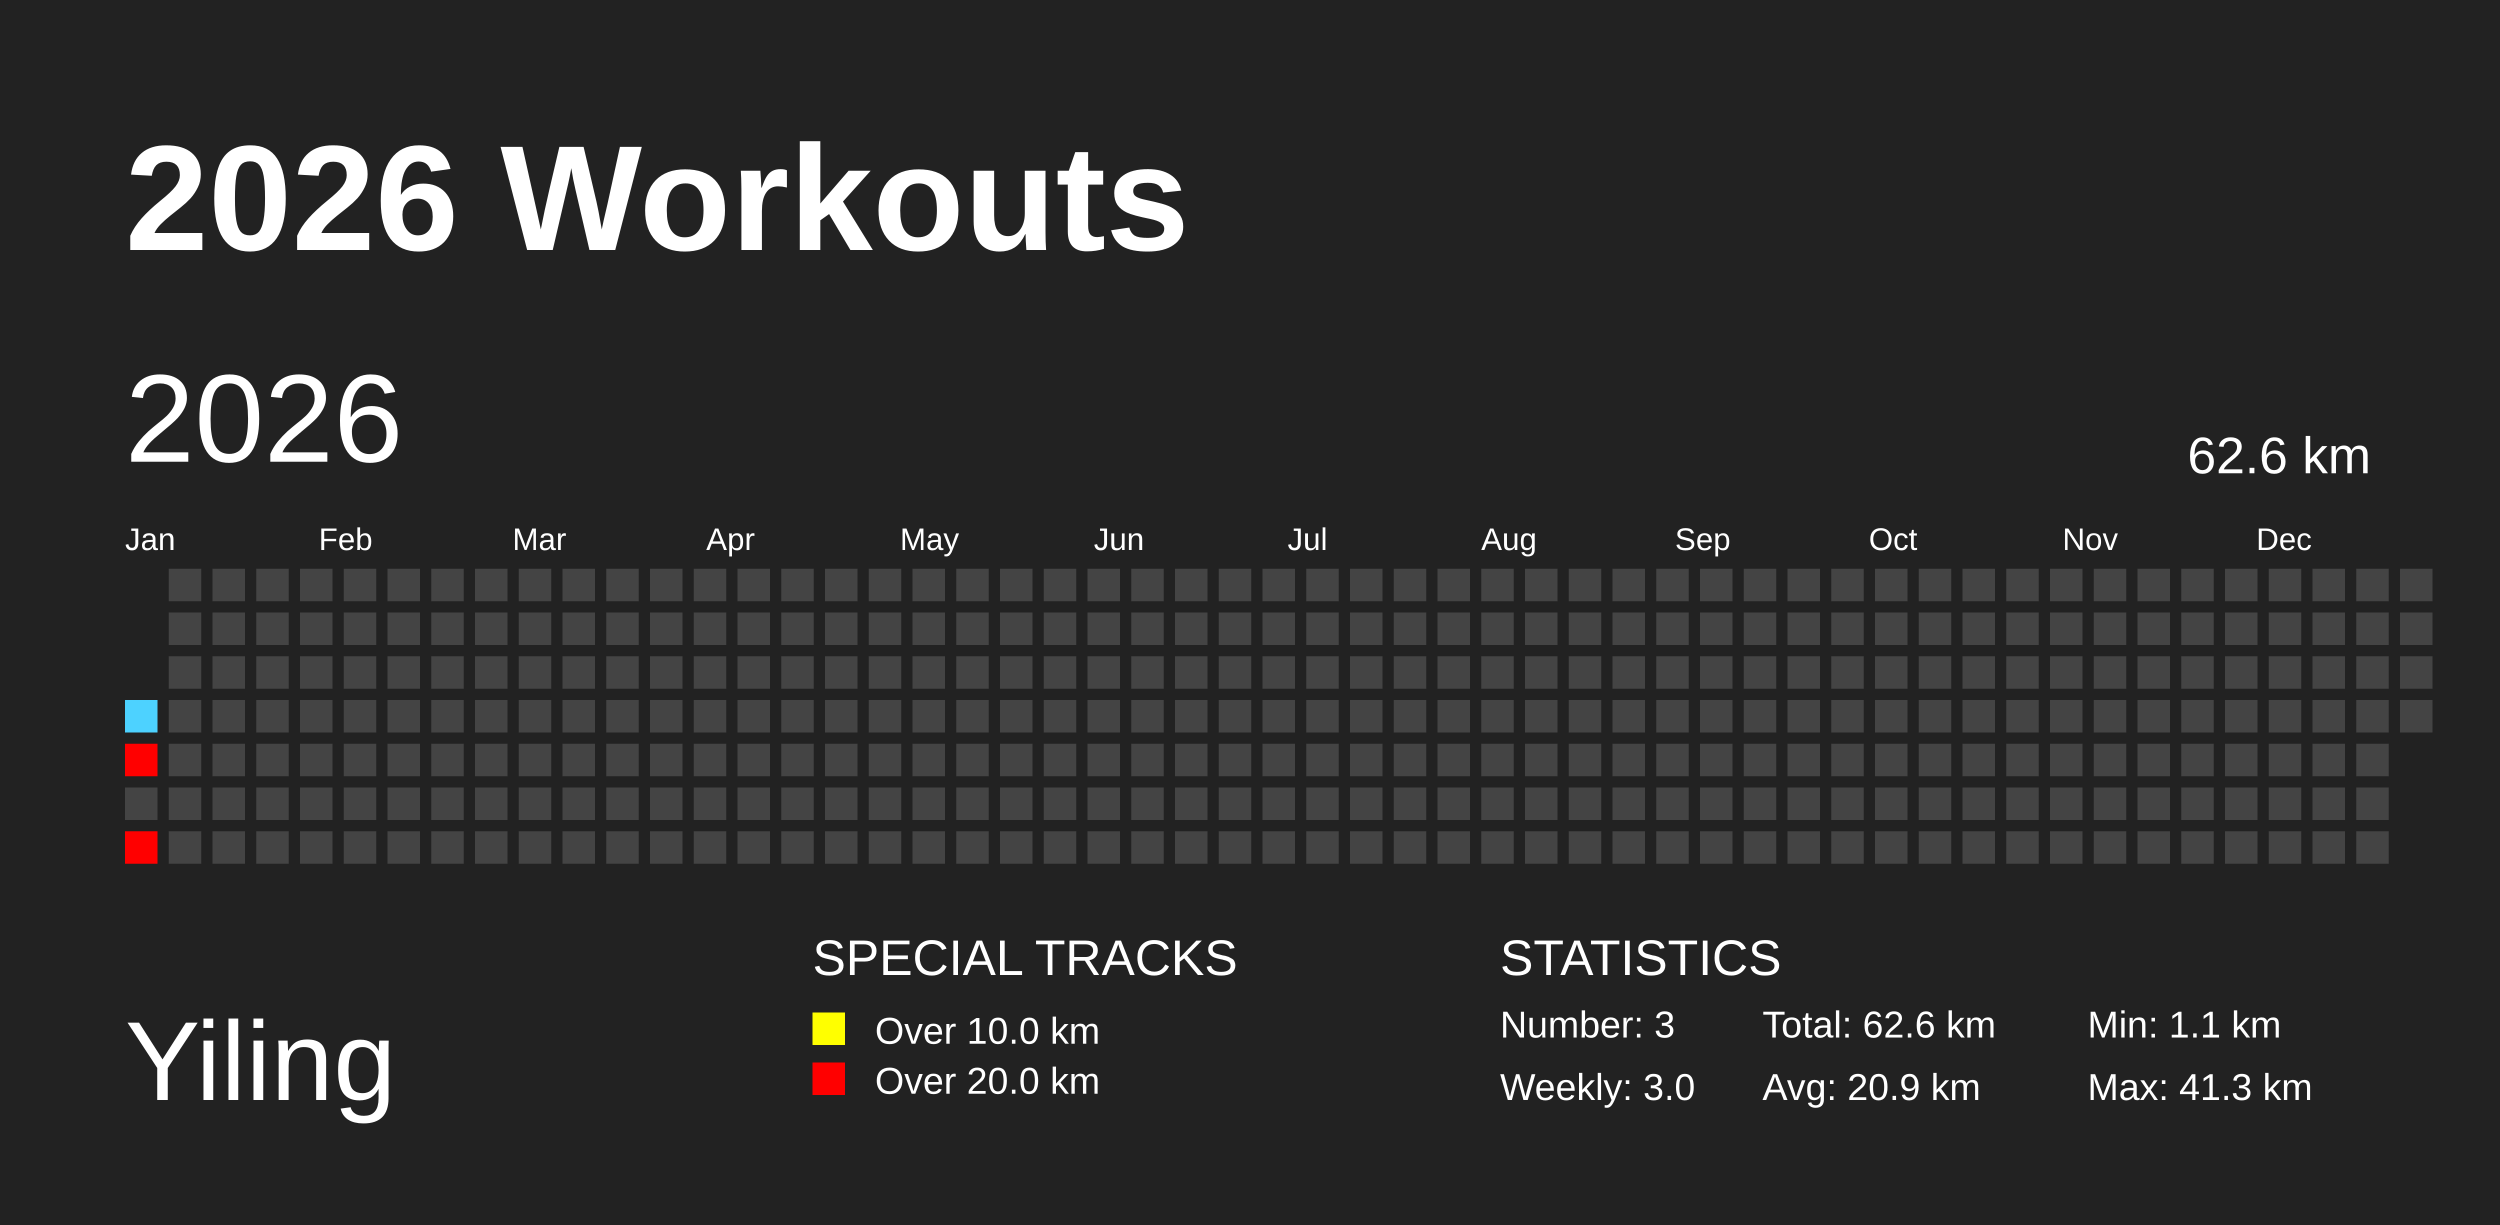
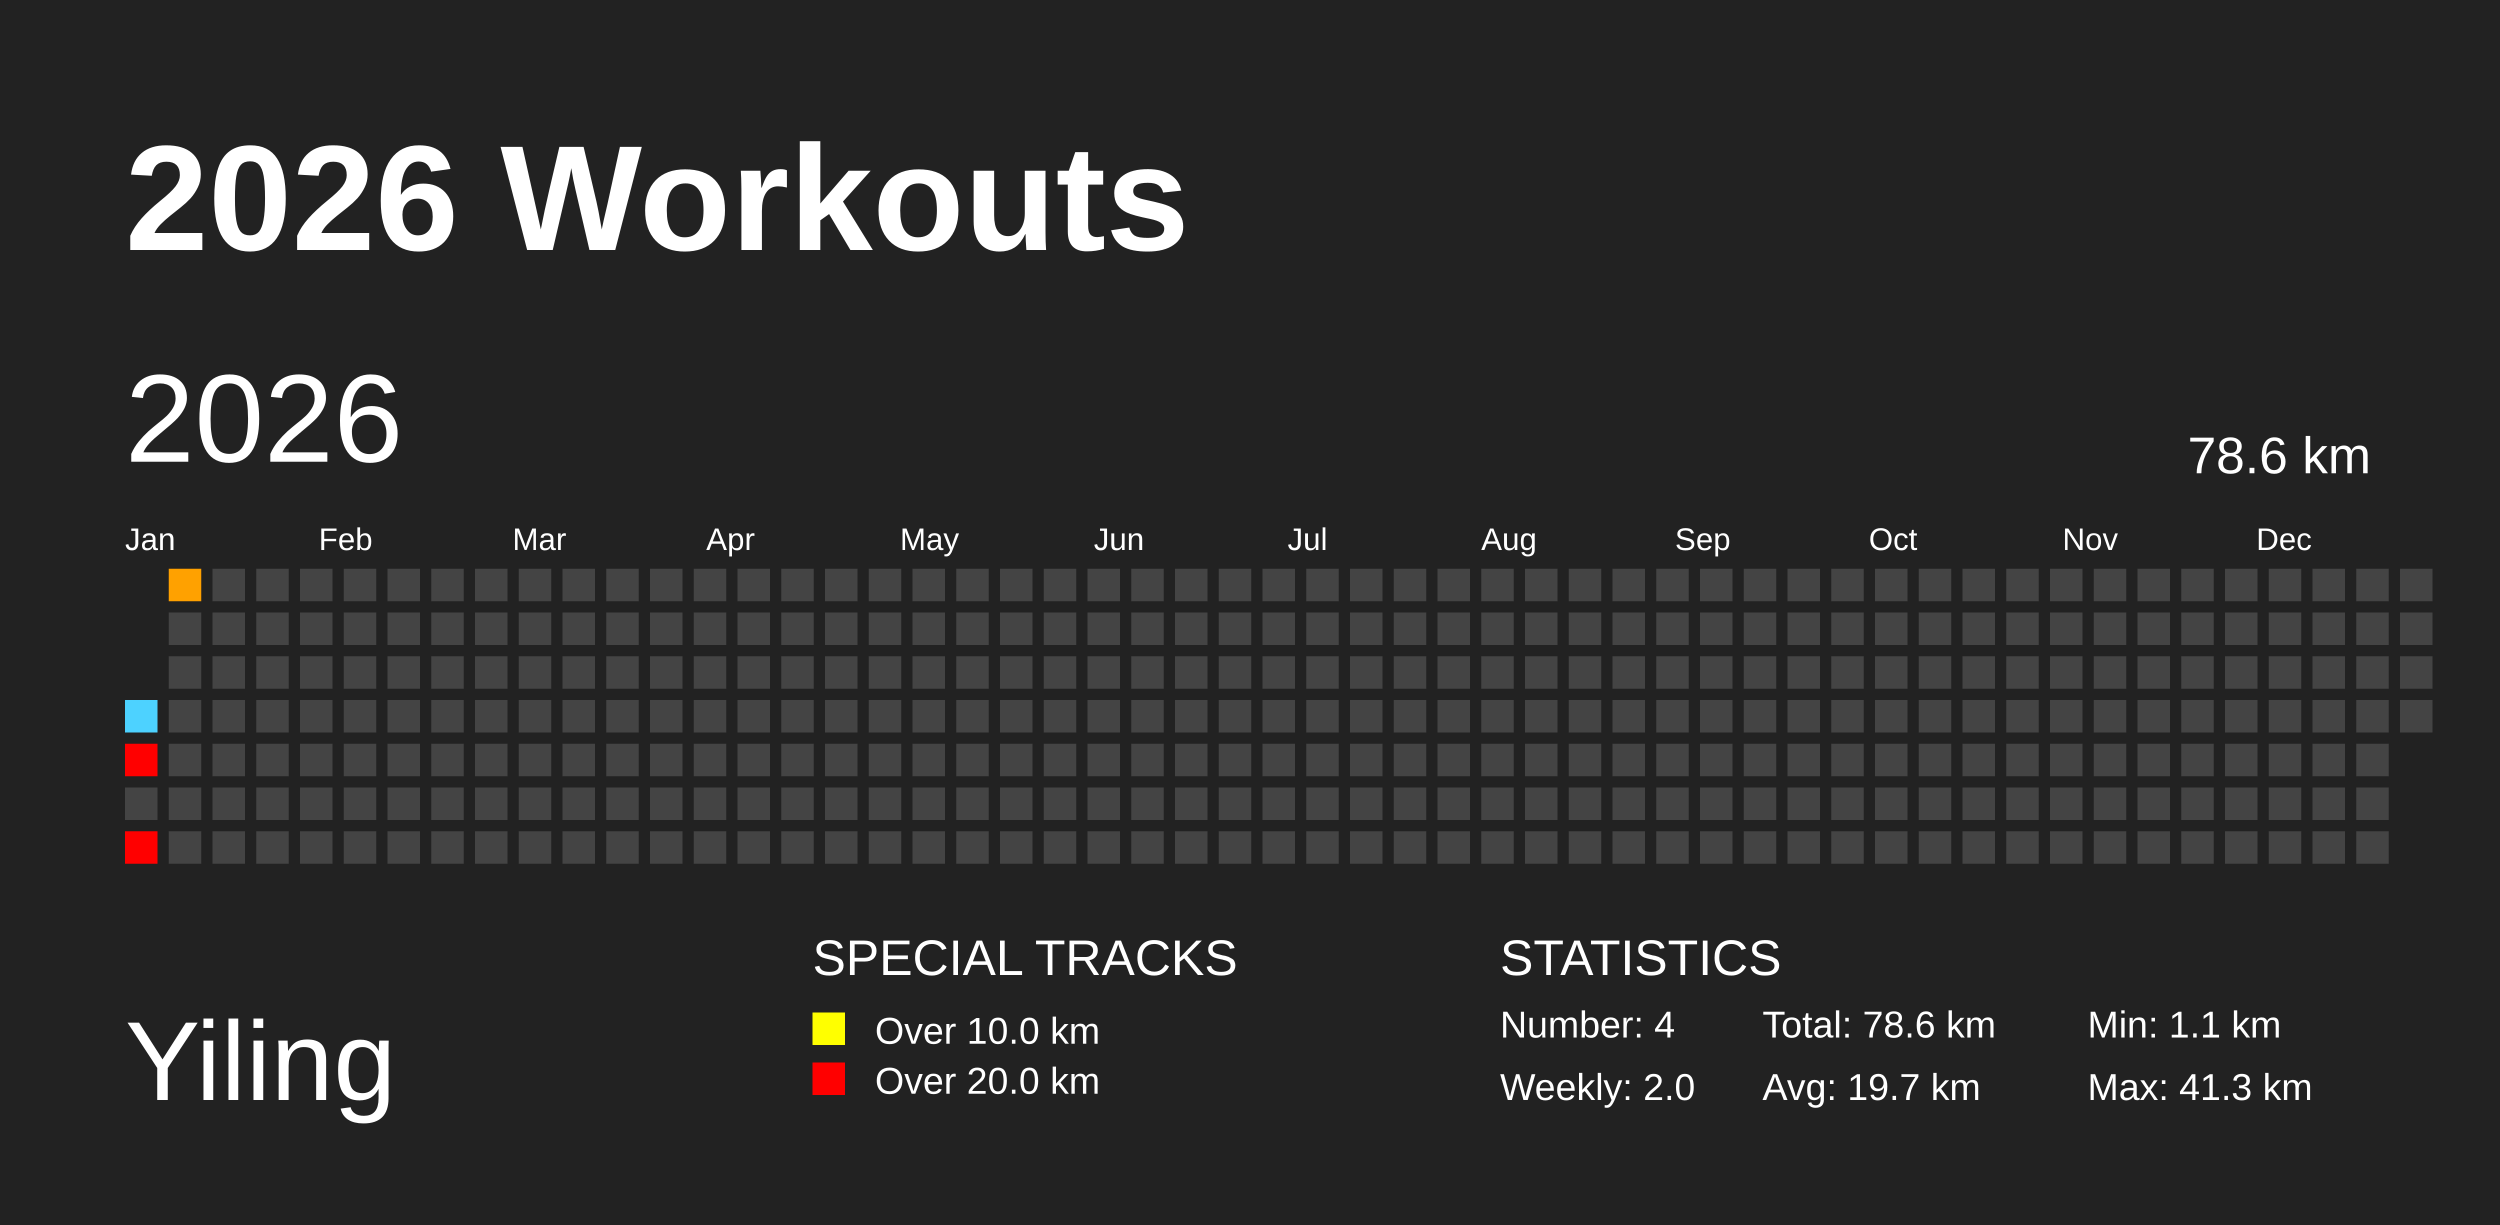
<svg xmlns="http://www.w3.org/2000/svg" baseProfile="full" height="98mm" version="1.1" viewBox="0,0,200,98" width="200mm">
  <defs />
  <rect fill="#222222" height="98" width="200" x="0" y="0" />
  <text fill="#FFFFFF" style="font-size:12px; font-family:Arial; font-weight:bold;" x="10" y="20">2026 Workouts</text>
  <text fill="#FFFFFF" style="font-size:9px; font-family:Arial" x="10" y="88">Yiling</text>
  <text fill="#FFFFFF" style="font-size:4px; font-family:Arial" x="65" y="78">SPECIAL TRACKS</text>
  <rect fill="yellow" height="2.6" width="2.6" x="65" y="81" />
  <text fill="#FFFFFF" style="font-size:3px; font-family:Arial" x="70" y="83.5">Over 10.0 km</text>
  <rect fill="red" height="2.6" width="2.6" x="65" y="85" />
  <text fill="#FFFFFF" style="font-size:3px; font-family:Arial" x="70" y="87.5">Over 20.0 km</text>
  <text fill="#FFFFFF" style="font-size:4px; font-family:Arial" x="120" y="78">STATISTICS</text>
-   <text fill="#FFFFFF" style="font-size:3px; font-family:Arial" x="120" y="83">Number: 3</text>
-   <text fill="#FFFFFF" style="font-size:3px; font-family:Arial" x="120" y="88">Weekly: 3.0</text>
-   <text fill="#FFFFFF" style="font-size:3px; font-family:Arial" x="141" y="83">Total: 62.6 km</text>
-   <text fill="#FFFFFF" style="font-size:3px; font-family:Arial" x="141" y="88">Avg: 20.9 km</text>
+   <text fill="#FFFFFF" style="font-size:3px; font-family:Arial" x="120" y="83">Number: 4</text>
+   <text fill="#FFFFFF" style="font-size:3px; font-family:Arial" x="120" y="88">Weekly: 2.0</text>
+   <text fill="#FFFFFF" style="font-size:3px; font-family:Arial" x="141" y="83">Total: 78.6 km</text>
+   <text fill="#FFFFFF" style="font-size:3px; font-family:Arial" x="141" y="88">Avg: 19.7 km</text>
  <text fill="#FFFFFF" style="font-size:3px; font-family:Arial" x="167" y="83">Min: 1.1 km</text>
  <text fill="#FFFFFF" style="font-size:3px; font-family:Arial" x="167" y="88">Max: 41.3 km</text>
  <text dominant-baseline="hanging" fill="#FFFFFF" style="font-size:10.0px; font-family:Arial;" x="10" y="30">2026</text>
-   <text dominant-baseline="hanging" fill="#FFFFFF" style="font-size:4.125px; font-family:Arial;" x="175" y="35">62.6 km</text>
+   <text dominant-baseline="hanging" fill="#FFFFFF" style="font-size:4.125px; font-family:Arial;" x="175" y="35">78.6 km</text>
  <text fill="#FFFFFF" style="font-size:2.5px; font-family:Arial" x="10.0" y="44">Jan</text>
  <text fill="#FFFFFF" style="font-size:2.5px; font-family:Arial" x="25.5" y="44">Feb</text>
  <text fill="#FFFFFF" style="font-size:2.5px; font-family:Arial" x="41.0" y="44">Mar</text>
  <text fill="#FFFFFF" style="font-size:2.5px; font-family:Arial" x="56.5" y="44">Apr</text>
  <text fill="#FFFFFF" style="font-size:2.5px; font-family:Arial" x="72.0" y="44">May</text>
  <text fill="#FFFFFF" style="font-size:2.5px; font-family:Arial" x="87.5" y="44">Jun</text>
  <text fill="#FFFFFF" style="font-size:2.5px; font-family:Arial" x="103.0" y="44">Jul</text>
  <text fill="#FFFFFF" style="font-size:2.5px; font-family:Arial" x="118.5" y="44">Aug</text>
  <text fill="#FFFFFF" style="font-size:2.5px; font-family:Arial" x="134.0" y="44">Sep</text>
  <text fill="#FFFFFF" style="font-size:2.5px; font-family:Arial" x="149.5" y="44">Oct</text>
  <text fill="#FFFFFF" style="font-size:2.5px; font-family:Arial" x="165.0" y="44">Nov</text>
  <text fill="#FFFFFF" style="font-size:2.5px; font-family:Arial" x="180.5" y="44">Dec</text>
  <rect fill="#4dd2ff" height="2.6" width="2.6" x="10.0" y="56.0" />
  <rect fill="red" height="2.6" width="2.6" x="10.0" y="59.5" />
  <rect fill="#444444" height="2.6" width="2.6" x="10.0" y="63.0" />
  <rect fill="red" height="2.6" width="2.6" x="10.0" y="66.5" />
-   <rect fill="#444444" height="2.6" width="2.6" x="13.5" y="45.5" />
+   <rect fill="#ffa100" height="2.6" width="2.6" x="13.5" y="45.5" />
  <rect fill="#444444" height="2.6" width="2.6" x="13.5" y="49.0" />
  <rect fill="#444444" height="2.6" width="2.6" x="13.5" y="52.5" />
  <rect fill="#444444" height="2.6" width="2.6" x="13.5" y="56.0" />
  <rect fill="#444444" height="2.6" width="2.6" x="13.5" y="59.5" />
  <rect fill="#444444" height="2.6" width="2.6" x="13.5" y="63.0" />
  <rect fill="#444444" height="2.6" width="2.6" x="13.5" y="66.5" />
  <rect fill="#444444" height="2.6" width="2.6" x="17.0" y="45.5" />
  <rect fill="#444444" height="2.6" width="2.6" x="17.0" y="49.0" />
  <rect fill="#444444" height="2.6" width="2.6" x="17.0" y="52.5" />
  <rect fill="#444444" height="2.6" width="2.6" x="17.0" y="56.0" />
  <rect fill="#444444" height="2.6" width="2.6" x="17.0" y="59.5" />
  <rect fill="#444444" height="2.6" width="2.6" x="17.0" y="63.0" />
  <rect fill="#444444" height="2.6" width="2.6" x="17.0" y="66.5" />
  <rect fill="#444444" height="2.6" width="2.6" x="20.5" y="45.5" />
  <rect fill="#444444" height="2.6" width="2.6" x="20.5" y="49.0" />
  <rect fill="#444444" height="2.6" width="2.6" x="20.5" y="52.5" />
  <rect fill="#444444" height="2.6" width="2.6" x="20.5" y="56.0" />
  <rect fill="#444444" height="2.6" width="2.6" x="20.5" y="59.5" />
  <rect fill="#444444" height="2.6" width="2.6" x="20.5" y="63.0" />
  <rect fill="#444444" height="2.6" width="2.6" x="20.5" y="66.5" />
  <rect fill="#444444" height="2.6" width="2.6" x="24.0" y="45.5" />
  <rect fill="#444444" height="2.6" width="2.6" x="24.0" y="49.0" />
  <rect fill="#444444" height="2.6" width="2.6" x="24.0" y="52.5" />
  <rect fill="#444444" height="2.6" width="2.6" x="24.0" y="56.0" />
  <rect fill="#444444" height="2.6" width="2.6" x="24.0" y="59.5" />
  <rect fill="#444444" height="2.6" width="2.6" x="24.0" y="63.0" />
  <rect fill="#444444" height="2.6" width="2.6" x="24.0" y="66.5" />
  <rect fill="#444444" height="2.6" width="2.6" x="27.5" y="45.5" />
  <rect fill="#444444" height="2.6" width="2.6" x="27.5" y="49.0" />
  <rect fill="#444444" height="2.6" width="2.6" x="27.5" y="52.5" />
  <rect fill="#444444" height="2.6" width="2.6" x="27.5" y="56.0" />
  <rect fill="#444444" height="2.6" width="2.6" x="27.5" y="59.5" />
  <rect fill="#444444" height="2.6" width="2.6" x="27.5" y="63.0" />
  <rect fill="#444444" height="2.6" width="2.6" x="27.5" y="66.5" />
  <rect fill="#444444" height="2.6" width="2.6" x="31.0" y="45.5" />
  <rect fill="#444444" height="2.6" width="2.6" x="31.0" y="49.0" />
  <rect fill="#444444" height="2.6" width="2.6" x="31.0" y="52.5" />
  <rect fill="#444444" height="2.6" width="2.6" x="31.0" y="56.0" />
  <rect fill="#444444" height="2.6" width="2.6" x="31.0" y="59.5" />
  <rect fill="#444444" height="2.6" width="2.6" x="31.0" y="63.0" />
  <rect fill="#444444" height="2.6" width="2.6" x="31.0" y="66.5" />
  <rect fill="#444444" height="2.6" width="2.6" x="34.5" y="45.5" />
  <rect fill="#444444" height="2.6" width="2.6" x="34.5" y="49.0" />
  <rect fill="#444444" height="2.6" width="2.6" x="34.5" y="52.5" />
  <rect fill="#444444" height="2.6" width="2.6" x="34.5" y="56.0" />
  <rect fill="#444444" height="2.6" width="2.6" x="34.5" y="59.5" />
  <rect fill="#444444" height="2.6" width="2.6" x="34.5" y="63.0" />
  <rect fill="#444444" height="2.6" width="2.6" x="34.5" y="66.5" />
  <rect fill="#444444" height="2.6" width="2.6" x="38.0" y="45.5" />
  <rect fill="#444444" height="2.6" width="2.6" x="38.0" y="49.0" />
  <rect fill="#444444" height="2.6" width="2.6" x="38.0" y="52.5" />
  <rect fill="#444444" height="2.6" width="2.6" x="38.0" y="56.0" />
  <rect fill="#444444" height="2.6" width="2.6" x="38.0" y="59.5" />
  <rect fill="#444444" height="2.6" width="2.6" x="38.0" y="63.0" />
  <rect fill="#444444" height="2.6" width="2.6" x="38.0" y="66.5" />
  <rect fill="#444444" height="2.6" width="2.6" x="41.5" y="45.5" />
  <rect fill="#444444" height="2.6" width="2.6" x="41.5" y="49.0" />
  <rect fill="#444444" height="2.6" width="2.6" x="41.5" y="52.5" />
  <rect fill="#444444" height="2.6" width="2.6" x="41.5" y="56.0" />
  <rect fill="#444444" height="2.6" width="2.6" x="41.5" y="59.5" />
  <rect fill="#444444" height="2.6" width="2.6" x="41.5" y="63.0" />
  <rect fill="#444444" height="2.6" width="2.6" x="41.5" y="66.5" />
  <rect fill="#444444" height="2.6" width="2.6" x="45.0" y="45.5" />
  <rect fill="#444444" height="2.6" width="2.6" x="45.0" y="49.0" />
  <rect fill="#444444" height="2.6" width="2.6" x="45.0" y="52.5" />
  <rect fill="#444444" height="2.6" width="2.6" x="45.0" y="56.0" />
  <rect fill="#444444" height="2.6" width="2.6" x="45.0" y="59.5" />
  <rect fill="#444444" height="2.6" width="2.6" x="45.0" y="63.0" />
  <rect fill="#444444" height="2.6" width="2.6" x="45.0" y="66.5" />
  <rect fill="#444444" height="2.6" width="2.6" x="48.5" y="45.5" />
  <rect fill="#444444" height="2.6" width="2.6" x="48.5" y="49.0" />
  <rect fill="#444444" height="2.6" width="2.6" x="48.5" y="52.5" />
  <rect fill="#444444" height="2.6" width="2.6" x="48.5" y="56.0" />
  <rect fill="#444444" height="2.6" width="2.6" x="48.5" y="59.5" />
  <rect fill="#444444" height="2.6" width="2.6" x="48.5" y="63.0" />
  <rect fill="#444444" height="2.6" width="2.6" x="48.5" y="66.5" />
  <rect fill="#444444" height="2.6" width="2.6" x="52.0" y="45.5" />
  <rect fill="#444444" height="2.6" width="2.6" x="52.0" y="49.0" />
  <rect fill="#444444" height="2.6" width="2.6" x="52.0" y="52.5" />
  <rect fill="#444444" height="2.6" width="2.6" x="52.0" y="56.0" />
  <rect fill="#444444" height="2.6" width="2.6" x="52.0" y="59.5" />
  <rect fill="#444444" height="2.6" width="2.6" x="52.0" y="63.0" />
  <rect fill="#444444" height="2.6" width="2.6" x="52.0" y="66.5" />
  <rect fill="#444444" height="2.6" width="2.6" x="55.5" y="45.5" />
  <rect fill="#444444" height="2.6" width="2.6" x="55.5" y="49.0" />
  <rect fill="#444444" height="2.6" width="2.6" x="55.5" y="52.5" />
  <rect fill="#444444" height="2.6" width="2.6" x="55.5" y="56.0" />
  <rect fill="#444444" height="2.6" width="2.6" x="55.5" y="59.5" />
  <rect fill="#444444" height="2.6" width="2.6" x="55.5" y="63.0" />
  <rect fill="#444444" height="2.6" width="2.6" x="55.5" y="66.5" />
  <rect fill="#444444" height="2.6" width="2.6" x="59.0" y="45.5" />
  <rect fill="#444444" height="2.6" width="2.6" x="59.0" y="49.0" />
  <rect fill="#444444" height="2.6" width="2.6" x="59.0" y="52.5" />
  <rect fill="#444444" height="2.6" width="2.6" x="59.0" y="56.0" />
  <rect fill="#444444" height="2.6" width="2.6" x="59.0" y="59.5" />
  <rect fill="#444444" height="2.6" width="2.6" x="59.0" y="63.0" />
  <rect fill="#444444" height="2.6" width="2.6" x="59.0" y="66.5" />
  <rect fill="#444444" height="2.6" width="2.6" x="62.5" y="45.5" />
  <rect fill="#444444" height="2.6" width="2.6" x="62.5" y="49.0" />
  <rect fill="#444444" height="2.6" width="2.6" x="62.5" y="52.5" />
  <rect fill="#444444" height="2.6" width="2.6" x="62.5" y="56.0" />
  <rect fill="#444444" height="2.6" width="2.6" x="62.5" y="59.5" />
  <rect fill="#444444" height="2.6" width="2.6" x="62.5" y="63.0" />
  <rect fill="#444444" height="2.6" width="2.6" x="62.5" y="66.5" />
  <rect fill="#444444" height="2.6" width="2.6" x="66.0" y="45.5" />
  <rect fill="#444444" height="2.6" width="2.6" x="66.0" y="49.0" />
  <rect fill="#444444" height="2.6" width="2.6" x="66.0" y="52.5" />
  <rect fill="#444444" height="2.6" width="2.6" x="66.0" y="56.0" />
  <rect fill="#444444" height="2.6" width="2.6" x="66.0" y="59.5" />
  <rect fill="#444444" height="2.6" width="2.6" x="66.0" y="63.0" />
  <rect fill="#444444" height="2.6" width="2.6" x="66.0" y="66.5" />
  <rect fill="#444444" height="2.6" width="2.6" x="69.5" y="45.5" />
  <rect fill="#444444" height="2.6" width="2.6" x="69.5" y="49.0" />
  <rect fill="#444444" height="2.6" width="2.6" x="69.5" y="52.5" />
  <rect fill="#444444" height="2.6" width="2.6" x="69.5" y="56.0" />
  <rect fill="#444444" height="2.6" width="2.6" x="69.5" y="59.5" />
  <rect fill="#444444" height="2.6" width="2.6" x="69.5" y="63.0" />
  <rect fill="#444444" height="2.6" width="2.6" x="69.5" y="66.5" />
  <rect fill="#444444" height="2.6" width="2.6" x="73.0" y="45.5" />
  <rect fill="#444444" height="2.6" width="2.6" x="73.0" y="49.0" />
  <rect fill="#444444" height="2.6" width="2.6" x="73.0" y="52.5" />
  <rect fill="#444444" height="2.6" width="2.6" x="73.0" y="56.0" />
  <rect fill="#444444" height="2.6" width="2.6" x="73.0" y="59.5" />
  <rect fill="#444444" height="2.6" width="2.6" x="73.0" y="63.0" />
  <rect fill="#444444" height="2.6" width="2.6" x="73.0" y="66.5" />
  <rect fill="#444444" height="2.6" width="2.6" x="76.5" y="45.5" />
  <rect fill="#444444" height="2.6" width="2.6" x="76.5" y="49.0" />
  <rect fill="#444444" height="2.6" width="2.6" x="76.5" y="52.5" />
  <rect fill="#444444" height="2.6" width="2.6" x="76.5" y="56.0" />
  <rect fill="#444444" height="2.6" width="2.6" x="76.5" y="59.5" />
  <rect fill="#444444" height="2.6" width="2.6" x="76.5" y="63.0" />
  <rect fill="#444444" height="2.6" width="2.6" x="76.5" y="66.5" />
  <rect fill="#444444" height="2.6" width="2.6" x="80.0" y="45.5" />
  <rect fill="#444444" height="2.6" width="2.6" x="80.0" y="49.0" />
  <rect fill="#444444" height="2.6" width="2.6" x="80.0" y="52.5" />
  <rect fill="#444444" height="2.6" width="2.6" x="80.0" y="56.0" />
  <rect fill="#444444" height="2.6" width="2.6" x="80.0" y="59.5" />
  <rect fill="#444444" height="2.6" width="2.6" x="80.0" y="63.0" />
  <rect fill="#444444" height="2.6" width="2.6" x="80.0" y="66.5" />
  <rect fill="#444444" height="2.6" width="2.6" x="83.5" y="45.5" />
  <rect fill="#444444" height="2.6" width="2.6" x="83.5" y="49.0" />
  <rect fill="#444444" height="2.6" width="2.6" x="83.5" y="52.5" />
  <rect fill="#444444" height="2.6" width="2.6" x="83.5" y="56.0" />
  <rect fill="#444444" height="2.6" width="2.6" x="83.5" y="59.5" />
  <rect fill="#444444" height="2.6" width="2.6" x="83.5" y="63.0" />
  <rect fill="#444444" height="2.6" width="2.6" x="83.5" y="66.5" />
  <rect fill="#444444" height="2.6" width="2.6" x="87.0" y="45.5" />
  <rect fill="#444444" height="2.6" width="2.6" x="87.0" y="49.0" />
  <rect fill="#444444" height="2.6" width="2.6" x="87.0" y="52.5" />
  <rect fill="#444444" height="2.6" width="2.6" x="87.0" y="56.0" />
  <rect fill="#444444" height="2.6" width="2.6" x="87.0" y="59.5" />
  <rect fill="#444444" height="2.6" width="2.6" x="87.0" y="63.0" />
  <rect fill="#444444" height="2.6" width="2.6" x="87.0" y="66.5" />
  <rect fill="#444444" height="2.6" width="2.6" x="90.5" y="45.5" />
  <rect fill="#444444" height="2.6" width="2.6" x="90.5" y="49.0" />
  <rect fill="#444444" height="2.6" width="2.6" x="90.5" y="52.5" />
  <rect fill="#444444" height="2.6" width="2.6" x="90.5" y="56.0" />
  <rect fill="#444444" height="2.6" width="2.6" x="90.5" y="59.5" />
  <rect fill="#444444" height="2.6" width="2.6" x="90.5" y="63.0" />
  <rect fill="#444444" height="2.6" width="2.6" x="90.5" y="66.5" />
  <rect fill="#444444" height="2.6" width="2.6" x="94.0" y="45.5" />
  <rect fill="#444444" height="2.6" width="2.6" x="94.0" y="49.0" />
  <rect fill="#444444" height="2.6" width="2.6" x="94.0" y="52.5" />
  <rect fill="#444444" height="2.6" width="2.6" x="94.0" y="56.0" />
  <rect fill="#444444" height="2.6" width="2.6" x="94.0" y="59.5" />
  <rect fill="#444444" height="2.6" width="2.6" x="94.0" y="63.0" />
  <rect fill="#444444" height="2.6" width="2.6" x="94.0" y="66.5" />
  <rect fill="#444444" height="2.6" width="2.6" x="97.5" y="45.5" />
  <rect fill="#444444" height="2.6" width="2.6" x="97.5" y="49.0" />
  <rect fill="#444444" height="2.6" width="2.6" x="97.5" y="52.5" />
  <rect fill="#444444" height="2.6" width="2.6" x="97.5" y="56.0" />
  <rect fill="#444444" height="2.6" width="2.6" x="97.5" y="59.5" />
  <rect fill="#444444" height="2.6" width="2.6" x="97.5" y="63.0" />
  <rect fill="#444444" height="2.6" width="2.6" x="97.5" y="66.5" />
  <rect fill="#444444" height="2.6" width="2.6" x="101.0" y="45.5" />
  <rect fill="#444444" height="2.6" width="2.6" x="101.0" y="49.0" />
  <rect fill="#444444" height="2.6" width="2.6" x="101.0" y="52.5" />
  <rect fill="#444444" height="2.6" width="2.6" x="101.0" y="56.0" />
  <rect fill="#444444" height="2.6" width="2.6" x="101.0" y="59.5" />
  <rect fill="#444444" height="2.6" width="2.6" x="101.0" y="63.0" />
  <rect fill="#444444" height="2.6" width="2.6" x="101.0" y="66.5" />
  <rect fill="#444444" height="2.6" width="2.6" x="104.5" y="45.5" />
  <rect fill="#444444" height="2.6" width="2.6" x="104.5" y="49.0" />
  <rect fill="#444444" height="2.6" width="2.6" x="104.5" y="52.5" />
  <rect fill="#444444" height="2.6" width="2.6" x="104.5" y="56.0" />
  <rect fill="#444444" height="2.6" width="2.6" x="104.5" y="59.5" />
  <rect fill="#444444" height="2.6" width="2.6" x="104.5" y="63.0" />
  <rect fill="#444444" height="2.6" width="2.6" x="104.5" y="66.5" />
  <rect fill="#444444" height="2.6" width="2.6" x="108.0" y="45.5" />
  <rect fill="#444444" height="2.6" width="2.6" x="108.0" y="49.0" />
  <rect fill="#444444" height="2.6" width="2.6" x="108.0" y="52.5" />
  <rect fill="#444444" height="2.6" width="2.6" x="108.0" y="56.0" />
  <rect fill="#444444" height="2.6" width="2.6" x="108.0" y="59.5" />
  <rect fill="#444444" height="2.6" width="2.6" x="108.0" y="63.0" />
  <rect fill="#444444" height="2.6" width="2.6" x="108.0" y="66.5" />
  <rect fill="#444444" height="2.6" width="2.6" x="111.5" y="45.5" />
  <rect fill="#444444" height="2.6" width="2.6" x="111.5" y="49.0" />
  <rect fill="#444444" height="2.6" width="2.6" x="111.5" y="52.5" />
  <rect fill="#444444" height="2.6" width="2.6" x="111.5" y="56.0" />
  <rect fill="#444444" height="2.6" width="2.6" x="111.5" y="59.5" />
  <rect fill="#444444" height="2.6" width="2.6" x="111.5" y="63.0" />
  <rect fill="#444444" height="2.6" width="2.6" x="111.5" y="66.5" />
  <rect fill="#444444" height="2.6" width="2.6" x="115.0" y="45.5" />
  <rect fill="#444444" height="2.6" width="2.6" x="115.0" y="49.0" />
  <rect fill="#444444" height="2.6" width="2.6" x="115.0" y="52.5" />
  <rect fill="#444444" height="2.6" width="2.6" x="115.0" y="56.0" />
  <rect fill="#444444" height="2.6" width="2.6" x="115.0" y="59.5" />
  <rect fill="#444444" height="2.6" width="2.6" x="115.0" y="63.0" />
  <rect fill="#444444" height="2.6" width="2.6" x="115.0" y="66.5" />
  <rect fill="#444444" height="2.6" width="2.6" x="118.5" y="45.5" />
  <rect fill="#444444" height="2.6" width="2.6" x="118.5" y="49.0" />
  <rect fill="#444444" height="2.6" width="2.6" x="118.5" y="52.5" />
  <rect fill="#444444" height="2.6" width="2.6" x="118.5" y="56.0" />
  <rect fill="#444444" height="2.6" width="2.6" x="118.5" y="59.5" />
  <rect fill="#444444" height="2.6" width="2.6" x="118.5" y="63.0" />
  <rect fill="#444444" height="2.6" width="2.6" x="118.5" y="66.5" />
  <rect fill="#444444" height="2.6" width="2.6" x="122.0" y="45.5" />
  <rect fill="#444444" height="2.6" width="2.6" x="122.0" y="49.0" />
  <rect fill="#444444" height="2.6" width="2.6" x="122.0" y="52.5" />
  <rect fill="#444444" height="2.6" width="2.6" x="122.0" y="56.0" />
  <rect fill="#444444" height="2.6" width="2.6" x="122.0" y="59.5" />
  <rect fill="#444444" height="2.6" width="2.6" x="122.0" y="63.0" />
  <rect fill="#444444" height="2.6" width="2.6" x="122.0" y="66.5" />
  <rect fill="#444444" height="2.6" width="2.6" x="125.5" y="45.5" />
  <rect fill="#444444" height="2.6" width="2.6" x="125.5" y="49.0" />
  <rect fill="#444444" height="2.6" width="2.6" x="125.5" y="52.5" />
  <rect fill="#444444" height="2.6" width="2.6" x="125.5" y="56.0" />
  <rect fill="#444444" height="2.6" width="2.6" x="125.5" y="59.5" />
  <rect fill="#444444" height="2.6" width="2.6" x="125.5" y="63.0" />
  <rect fill="#444444" height="2.6" width="2.6" x="125.5" y="66.5" />
  <rect fill="#444444" height="2.6" width="2.6" x="129.0" y="45.5" />
  <rect fill="#444444" height="2.6" width="2.6" x="129.0" y="49.0" />
  <rect fill="#444444" height="2.6" width="2.6" x="129.0" y="52.5" />
  <rect fill="#444444" height="2.6" width="2.6" x="129.0" y="56.0" />
  <rect fill="#444444" height="2.6" width="2.6" x="129.0" y="59.5" />
  <rect fill="#444444" height="2.6" width="2.6" x="129.0" y="63.0" />
  <rect fill="#444444" height="2.6" width="2.6" x="129.0" y="66.5" />
  <rect fill="#444444" height="2.6" width="2.6" x="132.5" y="45.5" />
  <rect fill="#444444" height="2.6" width="2.6" x="132.5" y="49.0" />
  <rect fill="#444444" height="2.6" width="2.6" x="132.5" y="52.5" />
  <rect fill="#444444" height="2.6" width="2.6" x="132.5" y="56.0" />
  <rect fill="#444444" height="2.6" width="2.6" x="132.5" y="59.5" />
  <rect fill="#444444" height="2.6" width="2.6" x="132.5" y="63.0" />
  <rect fill="#444444" height="2.6" width="2.6" x="132.5" y="66.5" />
  <rect fill="#444444" height="2.6" width="2.6" x="136.0" y="45.5" />
  <rect fill="#444444" height="2.6" width="2.6" x="136.0" y="49.0" />
  <rect fill="#444444" height="2.6" width="2.6" x="136.0" y="52.5" />
  <rect fill="#444444" height="2.6" width="2.6" x="136.0" y="56.0" />
  <rect fill="#444444" height="2.6" width="2.6" x="136.0" y="59.5" />
  <rect fill="#444444" height="2.6" width="2.6" x="136.0" y="63.0" />
  <rect fill="#444444" height="2.6" width="2.6" x="136.0" y="66.5" />
  <rect fill="#444444" height="2.6" width="2.6" x="139.5" y="45.5" />
  <rect fill="#444444" height="2.6" width="2.6" x="139.5" y="49.0" />
  <rect fill="#444444" height="2.6" width="2.6" x="139.5" y="52.5" />
  <rect fill="#444444" height="2.6" width="2.6" x="139.5" y="56.0" />
  <rect fill="#444444" height="2.6" width="2.6" x="139.5" y="59.5" />
  <rect fill="#444444" height="2.6" width="2.6" x="139.5" y="63.0" />
  <rect fill="#444444" height="2.6" width="2.6" x="139.5" y="66.5" />
  <rect fill="#444444" height="2.6" width="2.6" x="143.0" y="45.5" />
  <rect fill="#444444" height="2.6" width="2.6" x="143.0" y="49.0" />
  <rect fill="#444444" height="2.6" width="2.6" x="143.0" y="52.5" />
  <rect fill="#444444" height="2.6" width="2.6" x="143.0" y="56.0" />
  <rect fill="#444444" height="2.6" width="2.6" x="143.0" y="59.5" />
  <rect fill="#444444" height="2.6" width="2.6" x="143.0" y="63.0" />
  <rect fill="#444444" height="2.6" width="2.6" x="143.0" y="66.5" />
  <rect fill="#444444" height="2.6" width="2.6" x="146.5" y="45.5" />
  <rect fill="#444444" height="2.6" width="2.6" x="146.5" y="49.0" />
  <rect fill="#444444" height="2.6" width="2.6" x="146.5" y="52.5" />
  <rect fill="#444444" height="2.6" width="2.6" x="146.5" y="56.0" />
  <rect fill="#444444" height="2.6" width="2.6" x="146.5" y="59.5" />
  <rect fill="#444444" height="2.6" width="2.6" x="146.5" y="63.0" />
  <rect fill="#444444" height="2.6" width="2.6" x="146.5" y="66.5" />
  <rect fill="#444444" height="2.6" width="2.6" x="150.0" y="45.5" />
  <rect fill="#444444" height="2.6" width="2.6" x="150.0" y="49.0" />
  <rect fill="#444444" height="2.6" width="2.6" x="150.0" y="52.5" />
  <rect fill="#444444" height="2.6" width="2.6" x="150.0" y="56.0" />
  <rect fill="#444444" height="2.6" width="2.6" x="150.0" y="59.5" />
  <rect fill="#444444" height="2.6" width="2.6" x="150.0" y="63.0" />
  <rect fill="#444444" height="2.6" width="2.6" x="150.0" y="66.5" />
  <rect fill="#444444" height="2.6" width="2.6" x="153.5" y="45.5" />
  <rect fill="#444444" height="2.6" width="2.6" x="153.5" y="49.0" />
  <rect fill="#444444" height="2.6" width="2.6" x="153.5" y="52.5" />
  <rect fill="#444444" height="2.6" width="2.6" x="153.5" y="56.0" />
  <rect fill="#444444" height="2.6" width="2.6" x="153.5" y="59.5" />
  <rect fill="#444444" height="2.6" width="2.6" x="153.5" y="63.0" />
  <rect fill="#444444" height="2.6" width="2.6" x="153.5" y="66.5" />
  <rect fill="#444444" height="2.6" width="2.6" x="157.0" y="45.5" />
  <rect fill="#444444" height="2.6" width="2.6" x="157.0" y="49.0" />
  <rect fill="#444444" height="2.6" width="2.6" x="157.0" y="52.5" />
  <rect fill="#444444" height="2.6" width="2.6" x="157.0" y="56.0" />
  <rect fill="#444444" height="2.6" width="2.6" x="157.0" y="59.5" />
  <rect fill="#444444" height="2.6" width="2.6" x="157.0" y="63.0" />
  <rect fill="#444444" height="2.6" width="2.6" x="157.0" y="66.5" />
  <rect fill="#444444" height="2.6" width="2.6" x="160.5" y="45.5" />
  <rect fill="#444444" height="2.6" width="2.6" x="160.5" y="49.0" />
  <rect fill="#444444" height="2.6" width="2.6" x="160.5" y="52.5" />
  <rect fill="#444444" height="2.6" width="2.6" x="160.5" y="56.0" />
  <rect fill="#444444" height="2.6" width="2.6" x="160.5" y="59.5" />
  <rect fill="#444444" height="2.6" width="2.6" x="160.5" y="63.0" />
  <rect fill="#444444" height="2.6" width="2.6" x="160.5" y="66.5" />
  <rect fill="#444444" height="2.6" width="2.6" x="164.0" y="45.5" />
  <rect fill="#444444" height="2.6" width="2.6" x="164.0" y="49.0" />
  <rect fill="#444444" height="2.6" width="2.6" x="164.0" y="52.5" />
  <rect fill="#444444" height="2.6" width="2.6" x="164.0" y="56.0" />
  <rect fill="#444444" height="2.6" width="2.6" x="164.0" y="59.5" />
  <rect fill="#444444" height="2.6" width="2.6" x="164.0" y="63.0" />
  <rect fill="#444444" height="2.6" width="2.6" x="164.0" y="66.5" />
  <rect fill="#444444" height="2.6" width="2.6" x="167.5" y="45.5" />
  <rect fill="#444444" height="2.6" width="2.6" x="167.5" y="49.0" />
  <rect fill="#444444" height="2.6" width="2.6" x="167.5" y="52.5" />
  <rect fill="#444444" height="2.6" width="2.6" x="167.5" y="56.0" />
  <rect fill="#444444" height="2.6" width="2.6" x="167.5" y="59.5" />
  <rect fill="#444444" height="2.6" width="2.6" x="167.5" y="63.0" />
  <rect fill="#444444" height="2.6" width="2.6" x="167.5" y="66.5" />
  <rect fill="#444444" height="2.6" width="2.6" x="171.0" y="45.5" />
  <rect fill="#444444" height="2.6" width="2.6" x="171.0" y="49.0" />
  <rect fill="#444444" height="2.6" width="2.6" x="171.0" y="52.5" />
  <rect fill="#444444" height="2.6" width="2.6" x="171.0" y="56.0" />
  <rect fill="#444444" height="2.6" width="2.6" x="171.0" y="59.5" />
  <rect fill="#444444" height="2.6" width="2.6" x="171.0" y="63.0" />
  <rect fill="#444444" height="2.6" width="2.6" x="171.0" y="66.5" />
  <rect fill="#444444" height="2.6" width="2.6" x="174.5" y="45.5" />
  <rect fill="#444444" height="2.6" width="2.6" x="174.5" y="49.0" />
  <rect fill="#444444" height="2.6" width="2.6" x="174.5" y="52.5" />
  <rect fill="#444444" height="2.6" width="2.6" x="174.5" y="56.0" />
  <rect fill="#444444" height="2.6" width="2.6" x="174.5" y="59.5" />
  <rect fill="#444444" height="2.6" width="2.6" x="174.5" y="63.0" />
  <rect fill="#444444" height="2.6" width="2.6" x="174.5" y="66.5" />
  <rect fill="#444444" height="2.6" width="2.6" x="178.0" y="45.5" />
  <rect fill="#444444" height="2.6" width="2.6" x="178.0" y="49.0" />
  <rect fill="#444444" height="2.6" width="2.6" x="178.0" y="52.5" />
  <rect fill="#444444" height="2.6" width="2.6" x="178.0" y="56.0" />
  <rect fill="#444444" height="2.6" width="2.6" x="178.0" y="59.5" />
  <rect fill="#444444" height="2.6" width="2.6" x="178.0" y="63.0" />
  <rect fill="#444444" height="2.6" width="2.6" x="178.0" y="66.5" />
  <rect fill="#444444" height="2.6" width="2.6" x="181.5" y="45.5" />
  <rect fill="#444444" height="2.6" width="2.6" x="181.5" y="49.0" />
  <rect fill="#444444" height="2.6" width="2.6" x="181.5" y="52.5" />
  <rect fill="#444444" height="2.6" width="2.6" x="181.5" y="56.0" />
  <rect fill="#444444" height="2.6" width="2.6" x="181.5" y="59.5" />
  <rect fill="#444444" height="2.6" width="2.6" x="181.5" y="63.0" />
  <rect fill="#444444" height="2.6" width="2.6" x="181.5" y="66.5" />
  <rect fill="#444444" height="2.6" width="2.6" x="185.0" y="45.5" />
  <rect fill="#444444" height="2.6" width="2.6" x="185.0" y="49.0" />
  <rect fill="#444444" height="2.6" width="2.6" x="185.0" y="52.5" />
  <rect fill="#444444" height="2.6" width="2.6" x="185.0" y="56.0" />
  <rect fill="#444444" height="2.6" width="2.6" x="185.0" y="59.5" />
  <rect fill="#444444" height="2.6" width="2.6" x="185.0" y="63.0" />
  <rect fill="#444444" height="2.6" width="2.6" x="185.0" y="66.5" />
  <rect fill="#444444" height="2.6" width="2.6" x="188.5" y="45.5" />
  <rect fill="#444444" height="2.6" width="2.6" x="188.5" y="49.0" />
  <rect fill="#444444" height="2.6" width="2.6" x="188.5" y="52.5" />
  <rect fill="#444444" height="2.6" width="2.6" x="188.5" y="56.0" />
  <rect fill="#444444" height="2.6" width="2.6" x="188.5" y="59.5" />
  <rect fill="#444444" height="2.6" width="2.6" x="188.5" y="63.0" />
  <rect fill="#444444" height="2.6" width="2.6" x="188.5" y="66.5" />
  <rect fill="#444444" height="2.6" width="2.6" x="192.0" y="45.5" />
  <rect fill="#444444" height="2.6" width="2.6" x="192.0" y="49.0" />
  <rect fill="#444444" height="2.6" width="2.6" x="192.0" y="52.5" />
  <rect fill="#444444" height="2.6" width="2.6" x="192.0" y="56.0" />
</svg>
